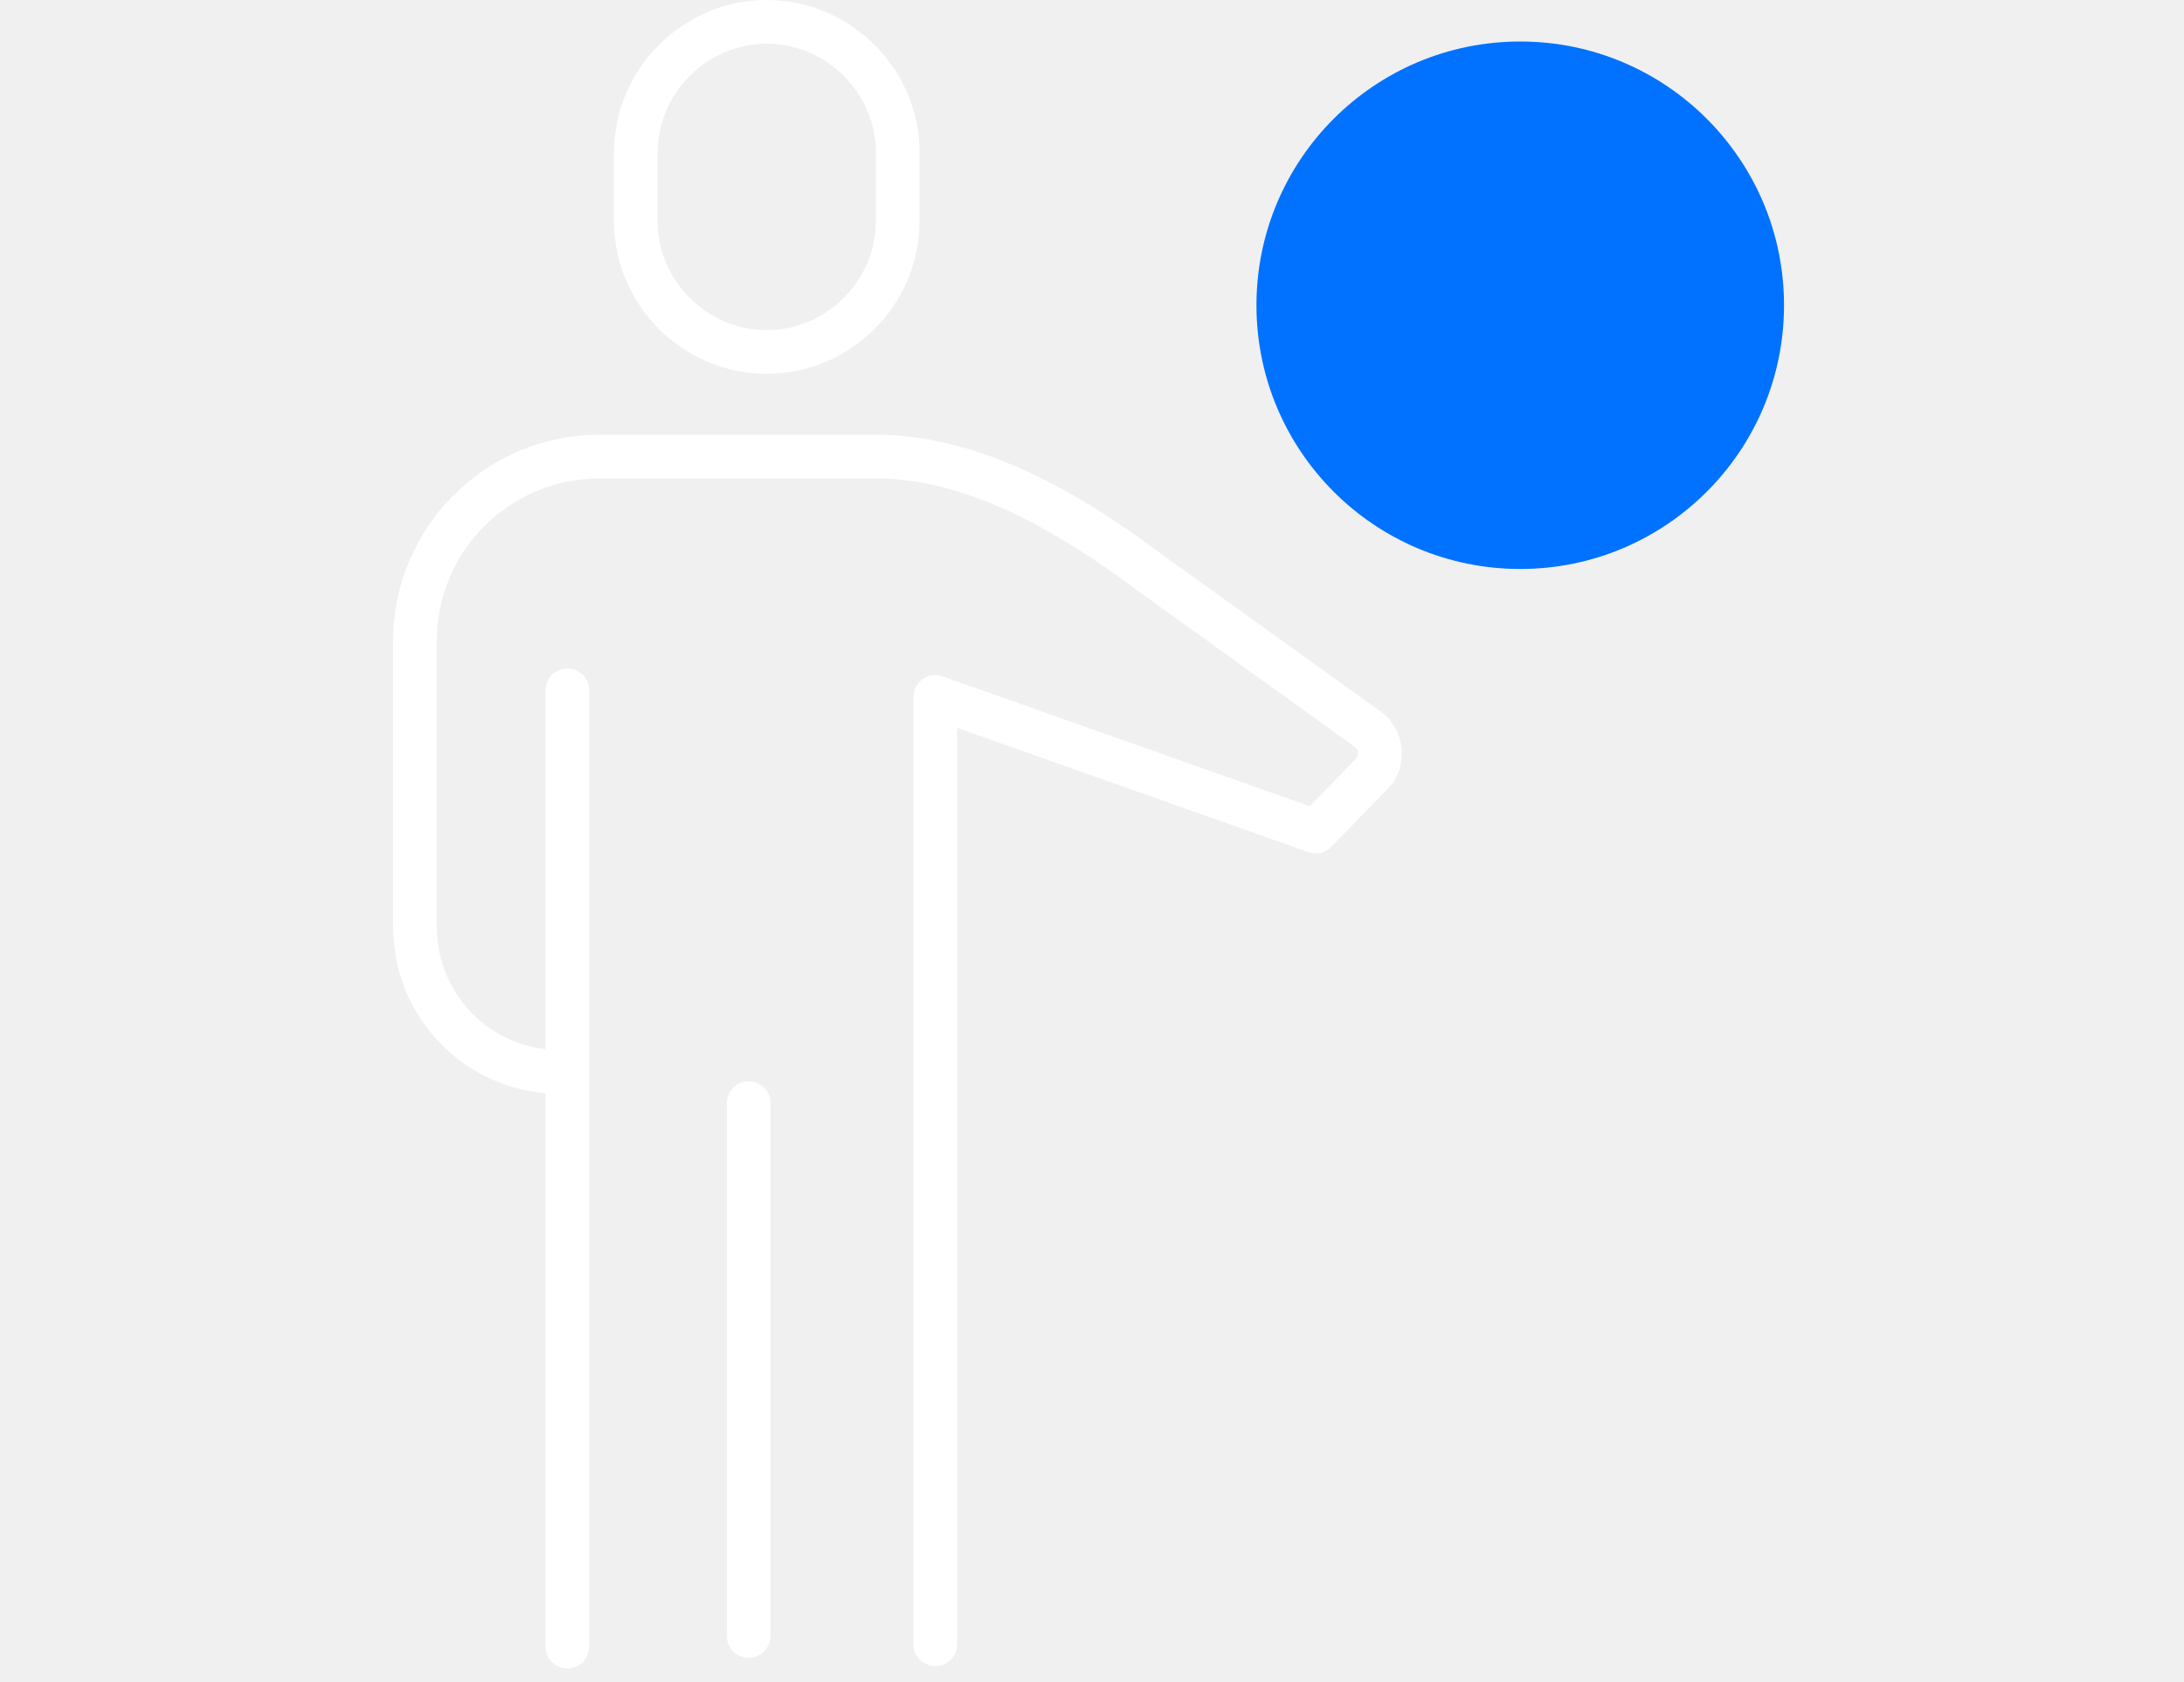
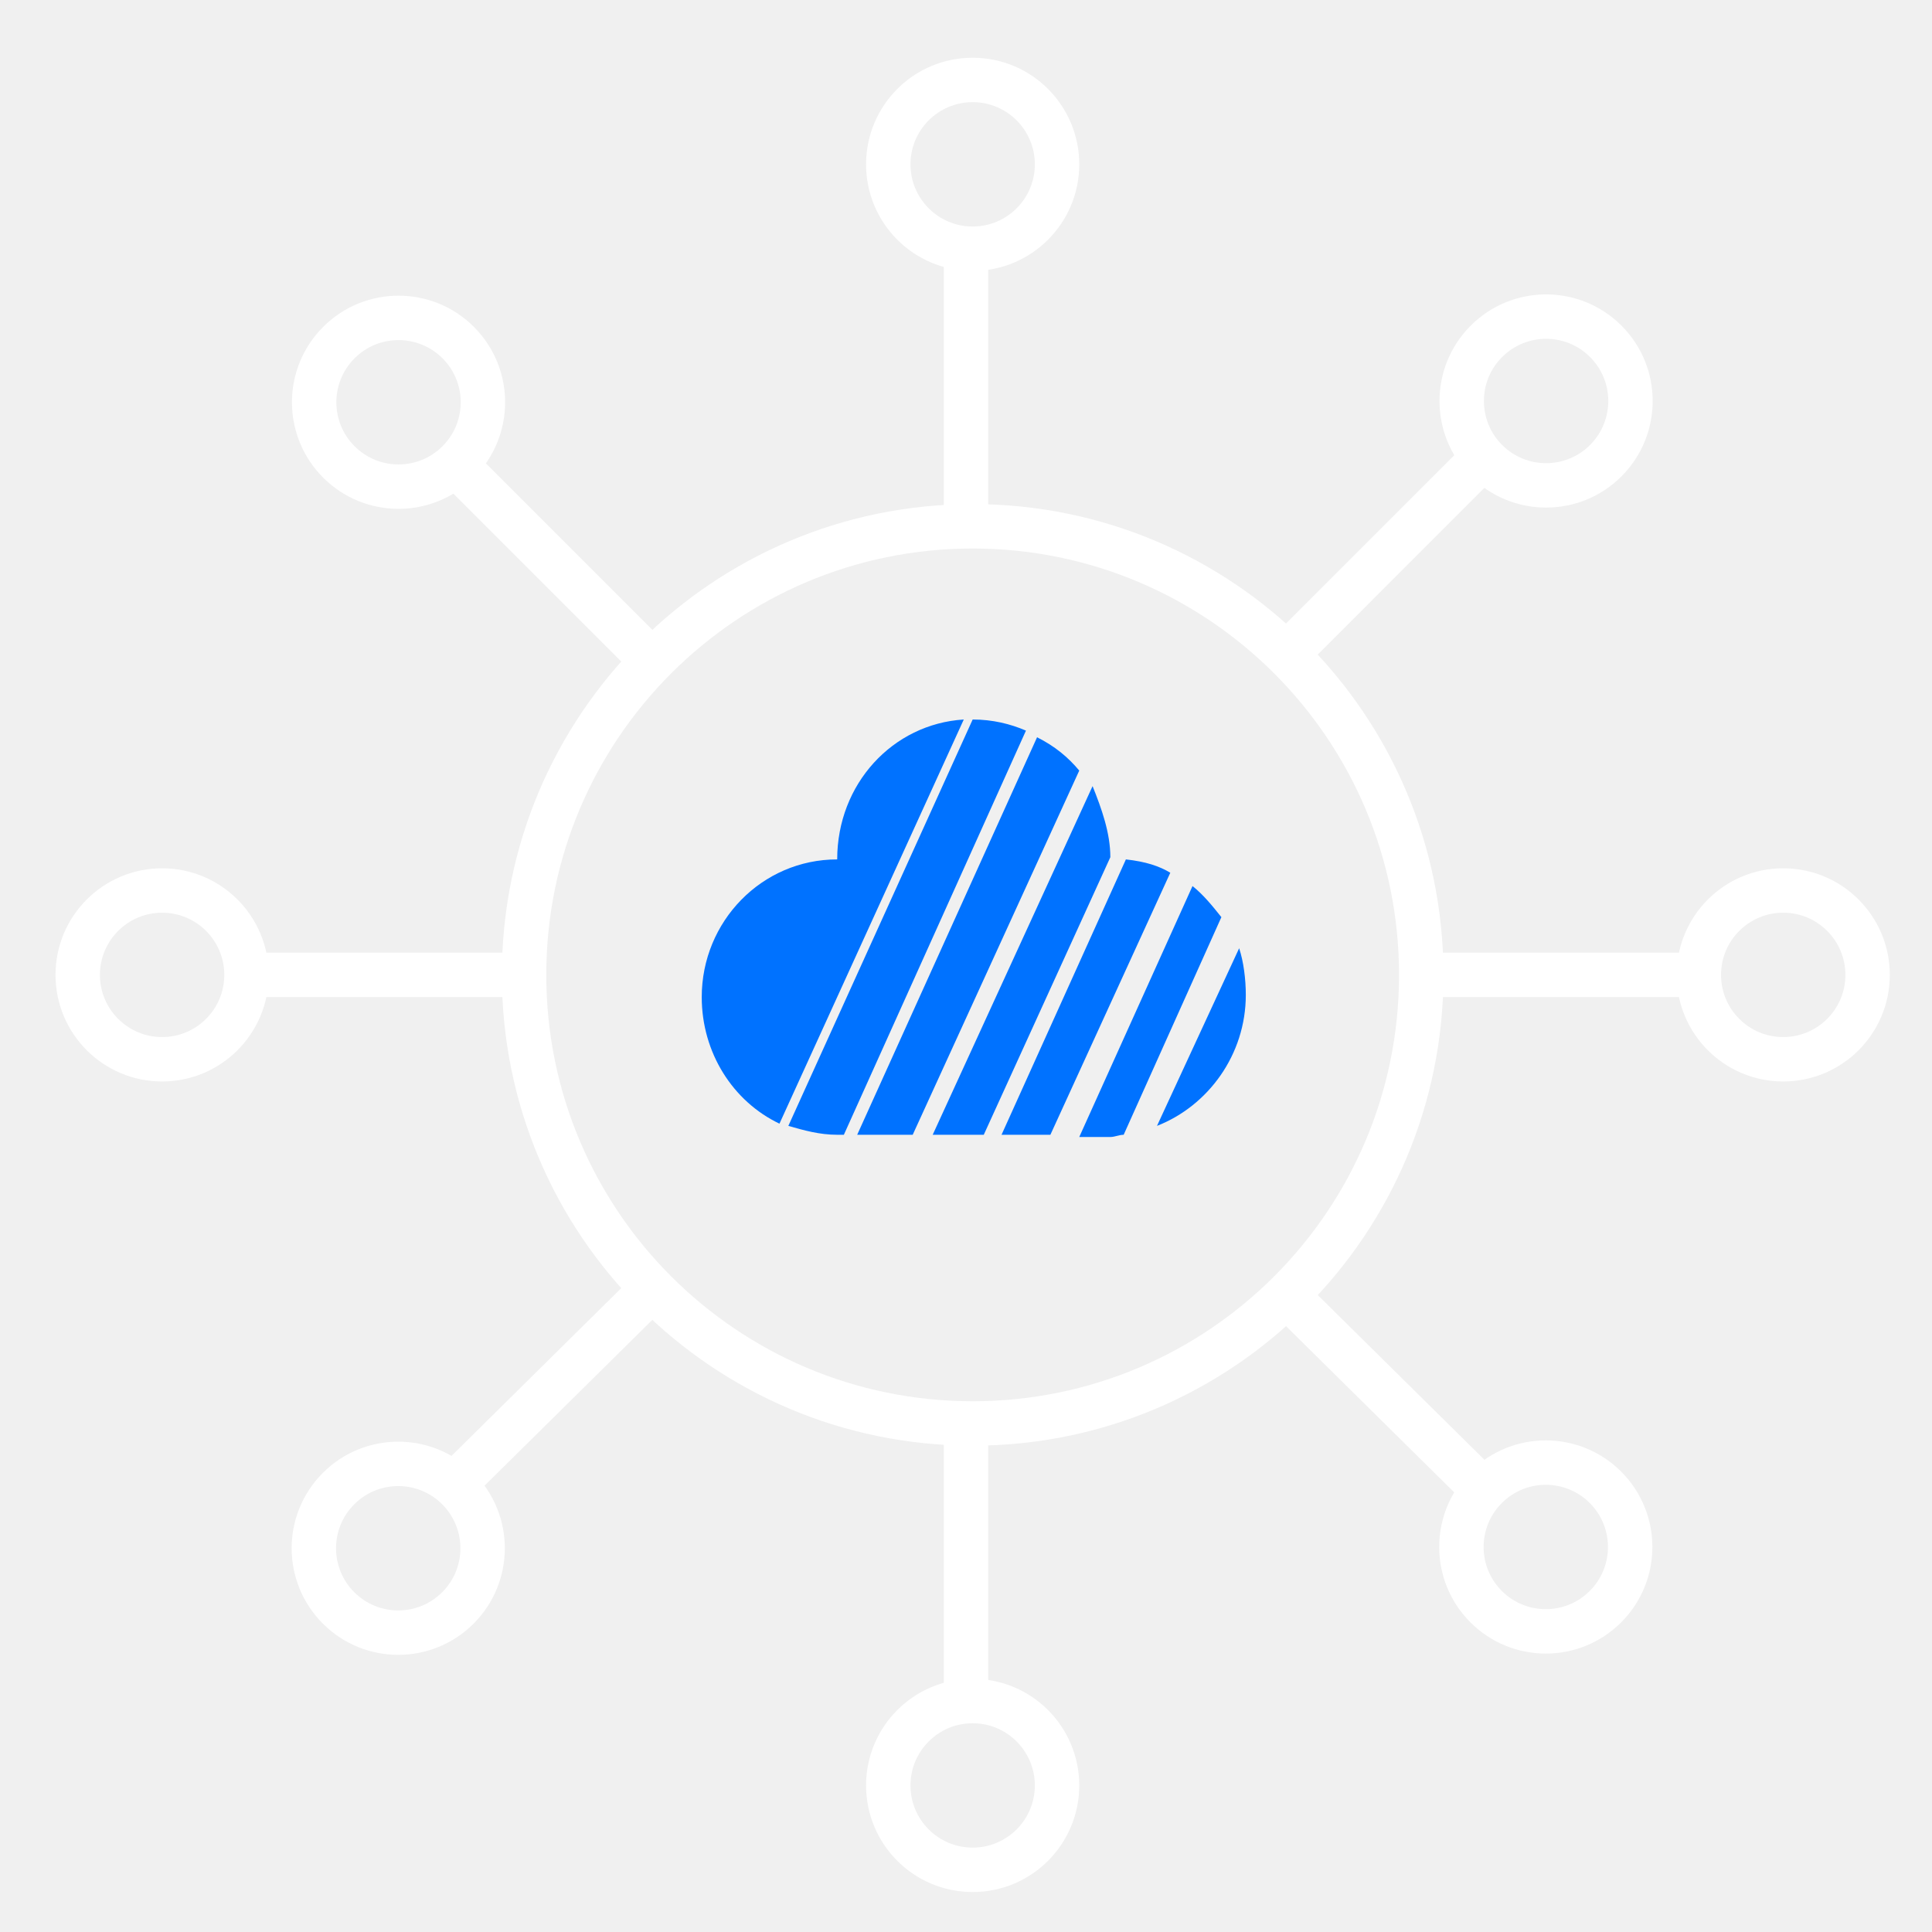
- <svg xmlns="http://www.w3.org/2000/svg" width="100px" height="77px" viewBox="0 0 100 77" version="1.1">
-   <defs />
-   <g id="icNode" stroke="none" stroke-width="1" fill="none" fill-rule="evenodd">
-     <g id="node" transform="translate(18, 0)" fill-rule="nonzero">
-       <g id="Vector" transform="translate(39, 1)" fill="#0072FF">
-         <g id="path0_fill-link" transform="translate(0.53, 0.9)">
-           <path d="M12.078,24.147 C18.748,24.147 24.156,18.742 24.156,12.074 C24.156,5.406 18.748,2.50652e-06 12.078,2.50652e-06 C5.407,2.50652e-06 5.01478e-06,5.406 5.01478e-06,12.074 C5.01478e-06,18.742 5.407,24.147 12.078,24.147 Z" id="path0_fill" />
-         </g>
-       </g>
-       <g id="Vector" transform="translate(0, 19)" fill="#FFFFFF">
-         <g id="path1_stroke-link" transform="translate(0, 0.9)">
-           <path d="M7.655,30.172 C8.207,30.172 8.655,29.724 8.655,29.172 C8.655,28.62 8.207,28.172 7.655,28.172 L7.655,30.172 Z M34.687,6.339 L34.087,7.139 C34.092,7.143 34.097,7.147 34.103,7.151 L34.687,6.339 Z M44.628,13.484 L44.044,14.296 L44.047,14.298 L44.628,13.484 Z M44.957,15.373 L45.674,16.07 C45.724,16.019 45.767,15.963 45.805,15.903 L44.957,15.373 Z M42.245,18.166 L41.912,19.109 C42.28,19.239 42.691,19.143 42.963,18.863 L42.245,18.166 Z M24.827,12.006 L25.16,11.063 C24.854,10.955 24.515,11.002 24.25,11.189 C23.985,11.377 23.827,11.681 23.827,12.006 L24.827,12.006 Z M23.827,55.373 C23.827,55.925 24.275,56.373 24.827,56.373 C25.379,56.373 25.827,55.925 25.827,55.373 L23.827,55.373 Z M7.655,28.172 C4.51,28.172 2,25.662 2,22.519 L1e-05,22.519 C1e-05,26.768 3.406,30.172 7.655,30.172 L7.655,28.172 Z M2,22.519 L2,9.46 L1e-05,9.46 L1e-05,22.519 L2,22.519 Z M2,9.46 C2,5.331 5.331,2 9.463,2 L9.463,-1e-05 C4.228,-1e-05 1e-05,4.226 1e-05,9.46 L2,9.46 Z M9.463,2 L22.116,2 L22.116,-1e-05 L9.463,-1e-05 L9.463,2 Z M22.116,2 C26.284,2 30.491,4.443 34.087,7.139 L35.286,5.539 C31.652,2.813 26.986,-1e-05 22.116,-1e-05 L22.116,2 Z M34.103,7.151 L44.044,14.296 L45.212,12.672 L35.27,5.527 L34.103,7.151 Z M44.047,14.298 C44.168,14.385 44.255,14.609 44.109,14.843 L45.805,15.903 C46.48,14.823 46.238,13.405 45.209,12.671 L44.047,14.298 Z M44.239,14.677 L41.528,17.469 L42.963,18.863 L45.674,16.07 L44.239,14.677 Z M42.579,17.223 L25.16,11.063 L24.494,12.949 L41.912,19.109 L42.579,17.223 Z M23.827,12.006 L23.827,55.373 L25.827,55.373 L25.827,12.006 L23.827,12.006 Z" id="path1_stroke" />
-         </g>
-       </g>
-       <g id="Vector" transform="translate(6, 30)" fill="#FFFFFF">
-         <g id="path2_stroke-link" transform="translate(0.98, 0.6)">
-           <path d="M2,1 C2,0.448 1.552,0 1,0 C0.448,0 1.2e-05,0.448 1.2e-05,1 L2,1 Z M1.2e-05,44.777 C1.2e-05,45.33 0.448,45.777 1,45.777 C1.552,45.777 2,45.33 2,44.777 L1.2e-05,44.777 Z M1.2e-05,1 L1.2e-05,44.777 L2,44.777 L2,1 L1.2e-05,1 Z" id="path2_stroke" />
-         </g>
-       </g>
-       <g id="Vector" transform="translate(15, 49)" fill="#FFFFFF">
-         <g id="path3_stroke-link" transform="translate(0.28, 0.5)">
-           <path d="M-1e-05,25.394 C-1e-05,25.946 0.448,26.394 1,26.394 C1.552,26.394 2,25.946 2,25.394 L-1e-05,25.394 Z M2,1 C2,0.448 1.552,0 1,0 C0.448,0 -1e-05,0.448 -1e-05,1 L2,1 Z M2,25.394 L2,1 L-1e-05,1 L-1e-05,25.394 L2,25.394 Z" id="path3_stroke" />
-         </g>
-       </g>
-       <g id="Vector" transform="translate(10, 0)" fill="#FFFFFF">
-         <g id="path4_stroke-link" transform="translate(0.11, 0)">
-           <path d="M6.998,15.113 C4.263,15.113 2,12.85 2,10.117 L0,10.117 C0,13.955 3.159,17.113 6.998,17.113 L6.998,15.113 Z M2,10.117 L2,6.996 L0,6.996 L0,10.117 L2,10.117 Z M2,6.996 C2,4.263 4.263,2 6.998,2 L6.998,0 C3.159,0 0,3.158 0,6.996 L2,6.996 Z M6.998,2 C9.732,2 11.996,4.263 11.996,6.996 L13.996,6.996 C13.996,3.158 10.836,0 6.998,0 L6.998,2 Z M11.996,6.996 L11.996,10.117 L13.996,10.117 L13.996,6.996 L11.996,6.996 Z M11.996,10.117 C11.996,12.85 9.732,15.113 6.998,15.113 L6.998,17.113 C10.836,17.113 13.996,13.955 13.996,10.117 L11.996,10.117 Z" id="path4_stroke" />
-         </g>
-       </g>
-     </g>
-   </g>
+ <svg xmlns="http://www.w3.org/2000/svg" version="1.1" id="Слой_1" x="0px" y="0px" viewBox="0 0 87 87" style="enable-background:new 0 0 87 87;" xml:space="preserve">
+   <style type="text/css">
+ 	.st0{fill:none;stroke:#FFFFFF;stroke-width:2;stroke-miterlimit:10;}
+ 	.st1{fill:#0072FF;}
+ </style>
+   <circle class="st0" cx="43.8" cy="43.9" r="20.2" />
+   <path id="path0_fill_7_" class="st1" d="M48.6,34.7l-7.5,16.4h-2.5l8.1-17.9C47.5,33.6,48.1,34.1,48.6,34.7z M43.8,32.4  c0.9,0,1.7,0.2,2.4,0.5L38,51.1h-0.3c-0.8,0-1.5-0.2-2.2-0.4L43.8,32.4z M53.7,39.9c0.5,0.4,0.9,0.9,1.3,1.4l-4.4,9.8  c-0.2,0-0.4,0.1-0.6,0.1h-1.4L53.7,39.9z M52.1,50.7l3.7-8c0.2,0.6,0.3,1.4,0.3,2.1C56.1,47.5,54.4,49.8,52.1,50.7z M50,38.6  l-5.7,12.5h-2.3l7.2-15.7C49.6,36.4,50,37.5,50,38.6z M43.4,32.4l-8.3,18.2c-2.1-1-3.5-3.2-3.5-5.7c0-3.4,2.7-6.2,6.1-6.2  C37.7,35.3,40.2,32.6,43.4,32.4z M52.7,39.3l-5.4,11.8h-2.2l5.6-12.4C51.6,38.8,52.2,39,52.7,39.3z" />
+   <circle class="st0" cx="43.8" cy="7.4" r="3.8" />
+   <circle class="st0" cx="43.8" cy="80.4" r="3.8" />
+   <circle class="st0" cx="7.3" cy="43.9" r="3.8" />
+   <circle class="st0" cx="80.3" cy="43.9" r="3.8" />
+   <ellipse transform="matrix(0.7071 -0.7071 0.7071 0.7071 -7.5092 17.9729)" class="st0" cx="17.9" cy="18.1" rx="3.8" ry="3.8" />
+   <ellipse transform="matrix(0.7071 -0.7071 0.7071 0.7071 -28.8904 69.5917)" class="st0" cx="69.6" cy="69.7" rx="3.8" ry="3.8" />
+   <ellipse transform="matrix(0.7071 -0.7071 0.7071 0.7071 -44.0092 33.0917)" class="st0" cx="17.9" cy="69.7" rx="3.8" ry="3.8" />
+   <ellipse transform="matrix(0.7071 -0.7071 0.7071 0.7071 7.6096 54.4729)" class="st0" cx="69.6" cy="18.1" rx="3.8" ry="3.8" />
+   <line class="st0" x1="11" y1="43.9" x2="23" y2="43.9" />
+   <line class="st0" x1="64" y1="43.9" x2="76" y2="43.9" />
+   <line class="st0" x1="43.5" y1="11.4" x2="43.5" y2="23.4" />
+   <line class="st0" x1="43.5" y1="64.4" x2="43.5" y2="76.4" />
+   <line class="st0" x1="20.5" y1="66.8" x2="29" y2="58.4" />
+   <line class="st0" x1="58" y1="29.4" x2="66.5" y2="20.9" />
+   <line class="st0" x1="20.5" y1="20.9" x2="29" y2="29.4" />
+   <line class="st0" x1="58" y1="58.4" x2="66.5" y2="66.8" />
</svg>
